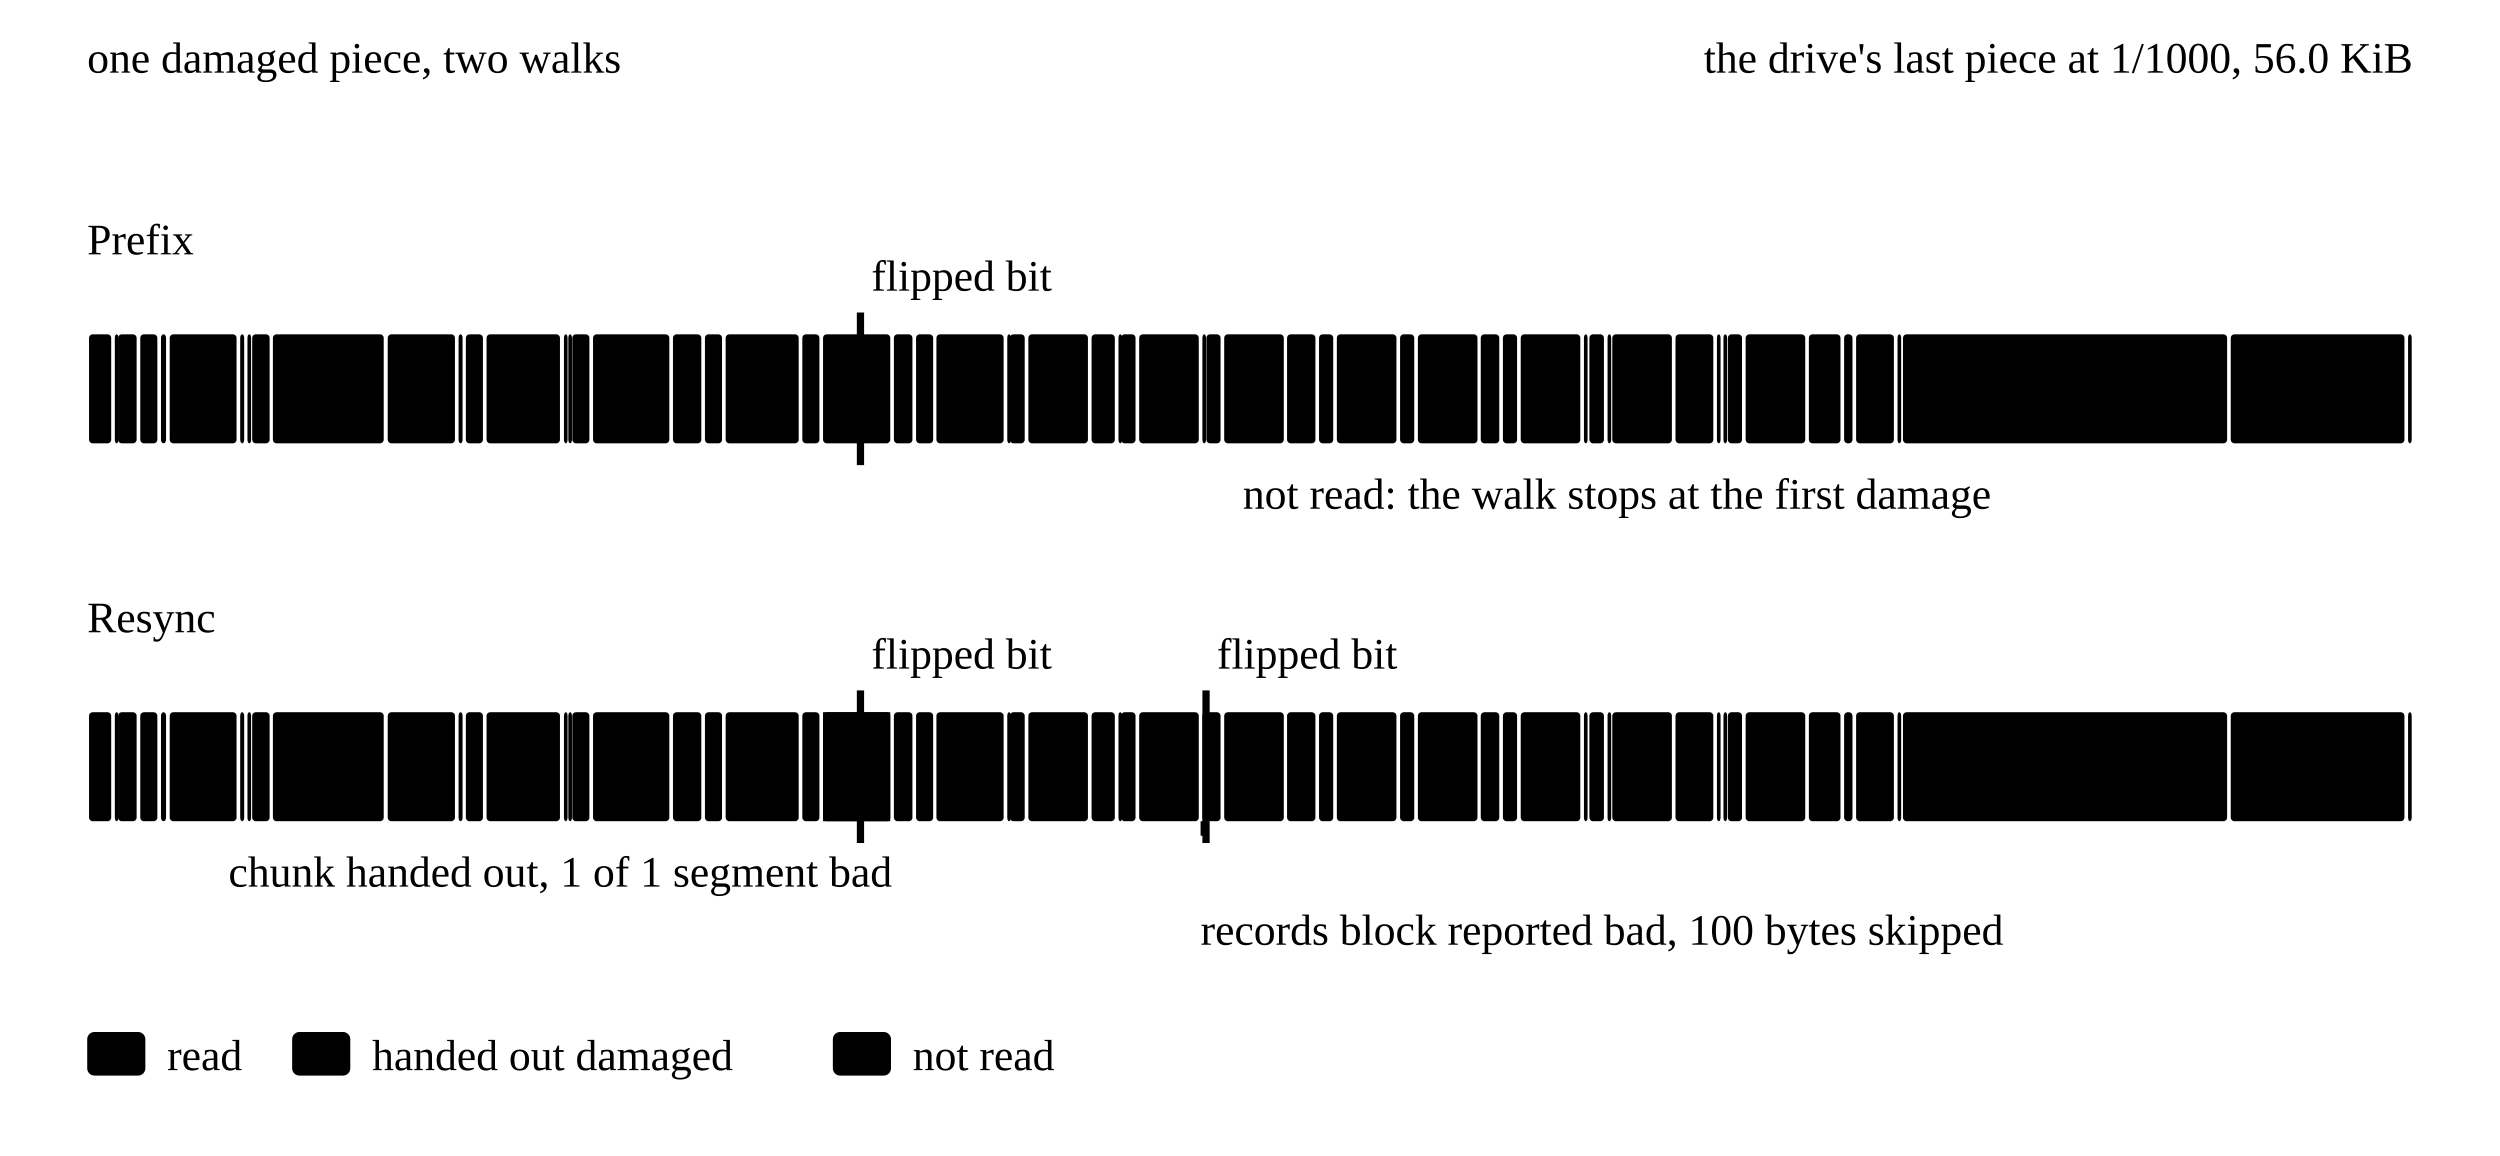
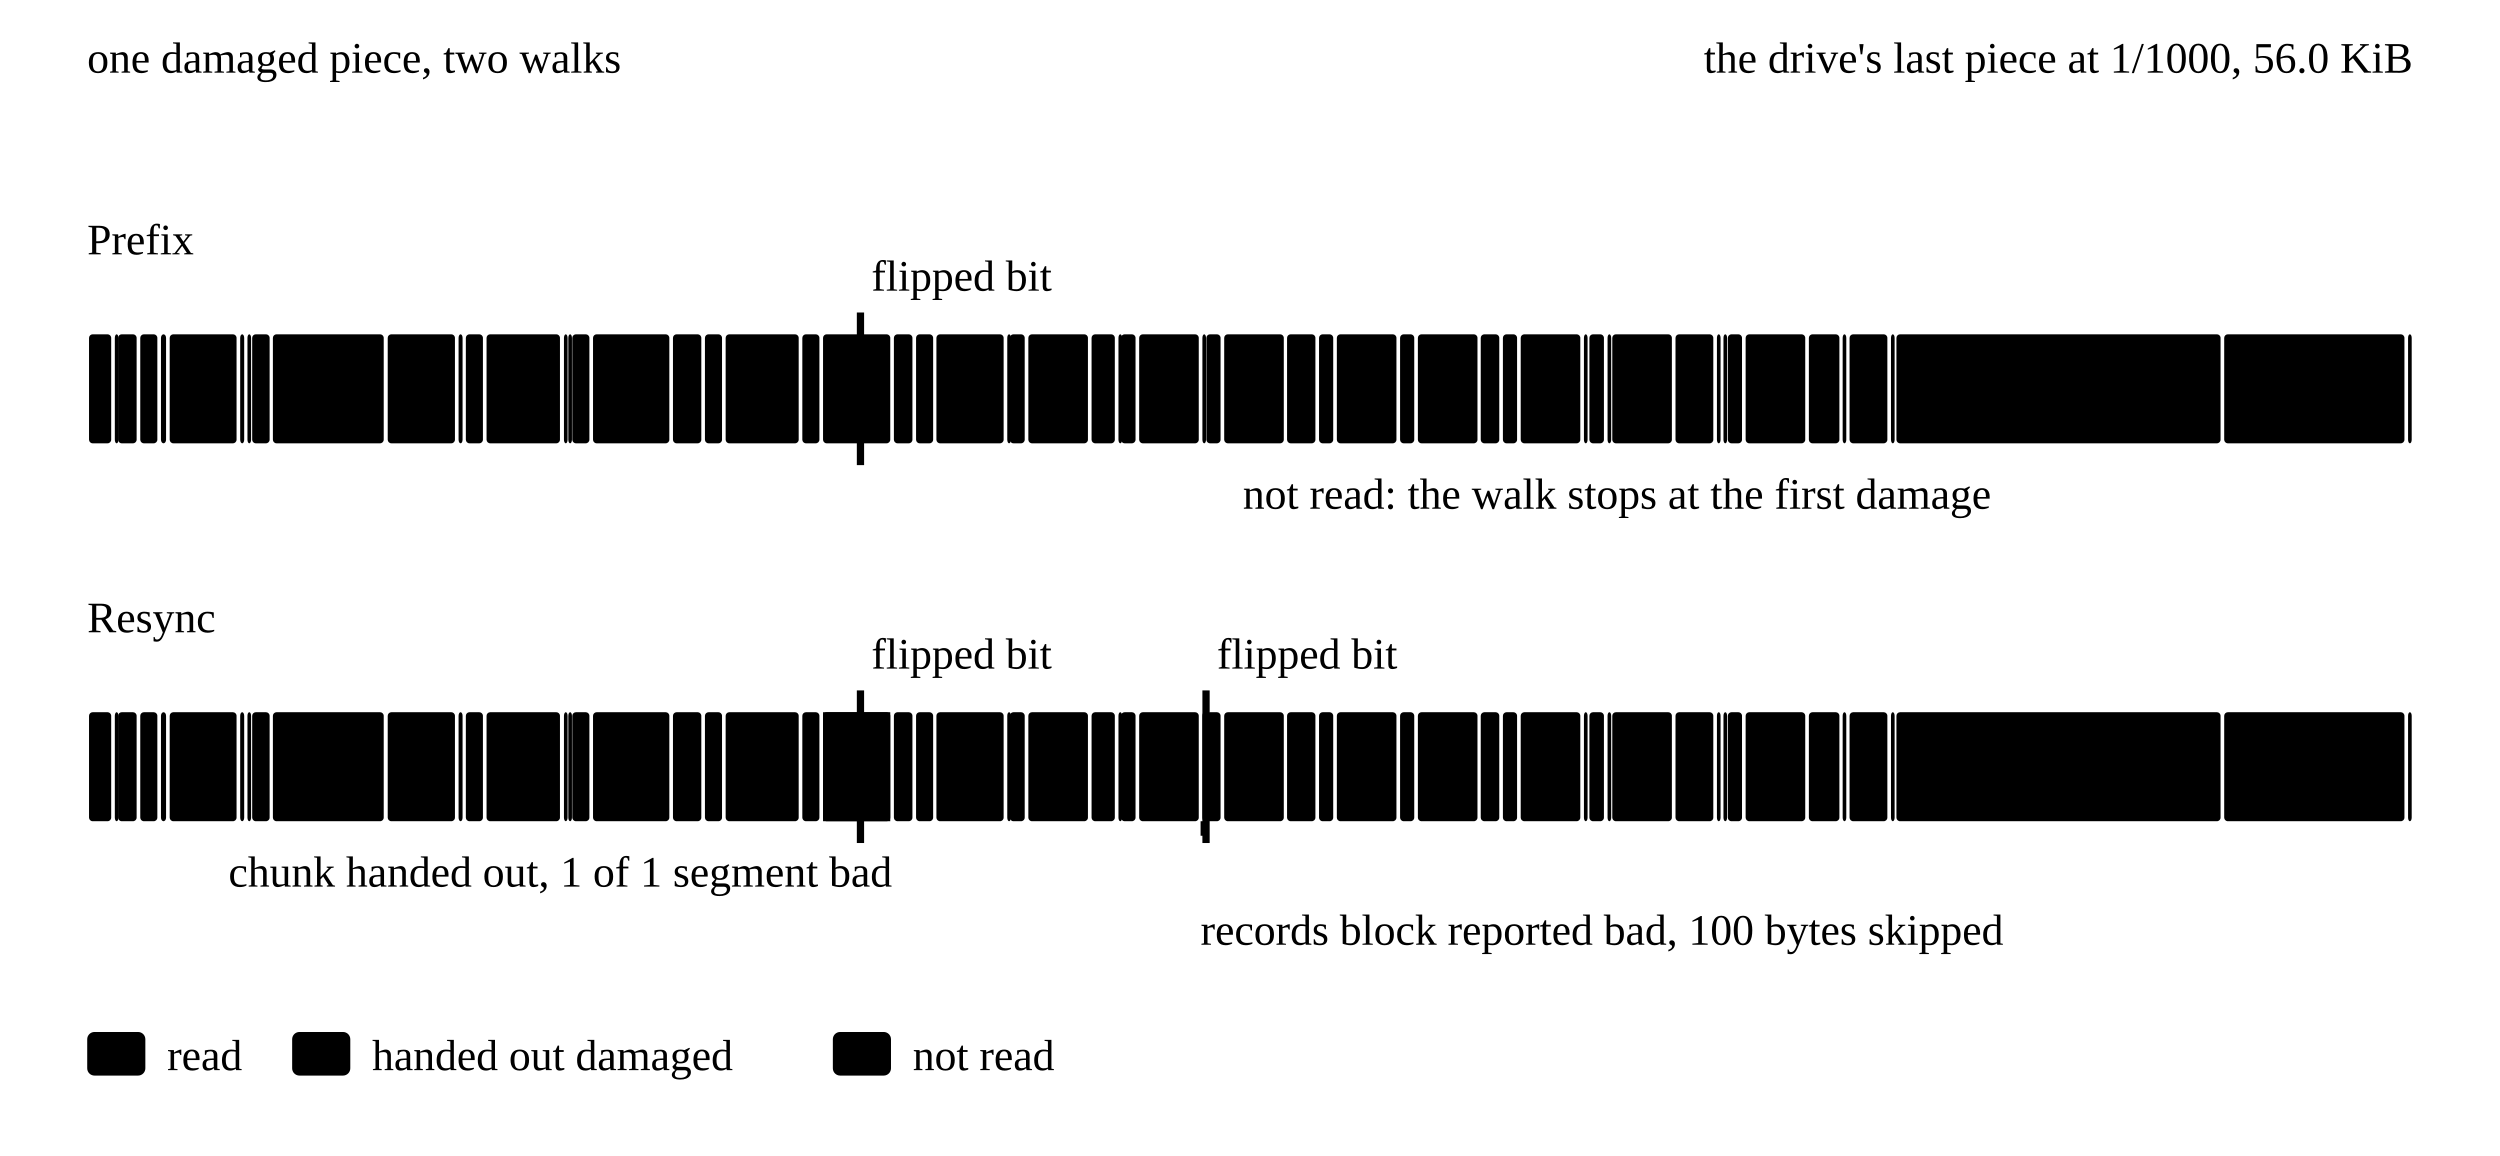
<svg xmlns="http://www.w3.org/2000/svg" class="ww-svg" viewBox="0 0 688 318" width="688" height="318" role="img" aria-label="One piece of 56.0 KiB with two damaged blocks, walked twice: Prefix reads the blocks before the first damage and stops; Resync hands out the chunk with the damaged payload marked, reports the bad records block, skips to the next block and reads on to the end">
  <text x="24.0" y="20.0" text-anchor="start" class="strong">one damaged piece, two walks</text>
  <text x="664.0" y="20.0" text-anchor="end" class="soft small">the drive's last piece at 1/1000, 56.0 KiB</text>
  <text x="24.0" y="70.0" text-anchor="start" class="small strong">Prefix</text>
  <text x="24.0" y="174.0" text-anchor="start" class="small strong">Resync</text>
  <rect x="24.5" y="92.0" width="6.1" height="30.0" rx="1" class="tint-green" />
  <rect x="31.6" y="92.0" width="1.0" height="30.0" rx="1" class="tint-purple" />
  <rect x="32.5" y="92.0" width="5.1" height="30.0" rx="1" class="tint-purple" />
  <rect x="38.6" y="92.0" width="4.7" height="30.0" rx="1" class="tint-blue" />
  <rect x="44.3" y="92.0" width="1.4" height="30.0" rx="1" class="tint-purple" />
  <rect x="46.7" y="92.0" width="18.4" height="30.0" rx="1" class="tint-blue" />
  <rect x="66.1" y="92.0" width="1.1" height="30.0" rx="1" class="tint-purple" />
  <rect x="68.1" y="92.0" width="1.0" height="30.0" rx="1" class="tint-purple" />
  <rect x="69.4" y="92.0" width="4.8" height="30.0" rx="1" class="tint-blue" />
  <rect x="75.1" y="92.0" width="30.5" height="30.0" rx="1" class="tint-amber" />
  <rect x="106.7" y="92.0" width="18.5" height="30.0" rx="1" class="tint-blue" />
  <rect x="126.2" y="92.0" width="1.1" height="30.0" rx="1" class="tint-amber" />
  <rect x="128.2" y="92.0" width="4.7" height="30.0" rx="1" class="tint-blue" />
  <rect x="133.9" y="92.0" width="20.2" height="30.0" rx="1" class="tint-blue" />
  <rect x="155.2" y="92.0" width="1.0" height="30.0" rx="1" class="tint-purple" />
  <rect x="156.4" y="92.0" width="1.0" height="30.0" rx="1" class="tint-blue" />
  <rect x="157.5" y="92.0" width="4.7" height="30.0" rx="1" class="tint-blue" />
  <rect x="163.2" y="92.0" width="21.0" height="30.0" rx="1" class="tint-blue" />
  <rect x="185.2" y="92.0" width="7.8" height="30.0" rx="1" class="tint-amber" />
  <rect x="194.0" y="92.0" width="4.7" height="30.0" rx="1" class="tint-blue" />
  <rect x="199.7" y="92.0" width="20.1" height="30.0" rx="1" class="tint-blue" />
  <rect x="220.8" y="92.0" width="4.7" height="30.0" rx="1" class="tint-blue" />
  <rect x="226.5" y="92.0" width="18.5" height="30.0" rx="1" class="faint" />
  <rect x="246.0" y="92.0" width="5.1" height="30.0" rx="1" class="faint" />
  <rect x="252.1" y="92.0" width="4.7" height="30.0" rx="1" class="faint" />
  <rect x="257.7" y="92.0" width="18.5" height="30.0" rx="1" class="faint" />
  <rect x="277.2" y="92.0" width="1.0" height="30.0" rx="1" class="faint" />
  <rect x="277.9" y="92.0" width="4.1" height="30.0" rx="1" class="faint" />
  <rect x="283.0" y="92.0" width="16.4" height="30.0" rx="1" class="faint" />
  <rect x="300.4" y="92.0" width="6.4" height="30.0" rx="1" class="faint" />
  <rect x="307.8" y="92.0" width="1.0" height="30.0" rx="1" class="faint" />
  <rect x="308.5" y="92.0" width="4.0" height="30.0" rx="1" class="faint" />
  <rect x="313.5" y="92.0" width="16.4" height="30.0" rx="1" class="faint" />
  <rect x="330.9" y="92.0" width="1.0" height="30.0" rx="1" class="faint" />
  <rect x="332.0" y="92.0" width="3.9" height="30.0" rx="1" class="faint" />
  <rect x="336.9" y="92.0" width="16.4" height="30.0" rx="1" class="faint" />
  <rect x="354.2" y="92.0" width="7.8" height="30.0" rx="1" class="faint" />
  <rect x="363.0" y="92.0" width="3.9" height="30.0" rx="1" class="faint" />
  <rect x="367.9" y="92.0" width="16.4" height="30.0" rx="1" class="faint" />
  <rect x="385.3" y="92.0" width="3.9" height="30.0" rx="1" class="faint" />
  <rect x="390.2" y="92.0" width="16.4" height="30.0" rx="1" class="faint" />
  <rect x="407.5" y="92.0" width="5.1" height="30.0" rx="1" class="faint" />
  <rect x="413.6" y="92.0" width="3.9" height="30.0" rx="1" class="faint" />
  <rect x="418.5" y="92.0" width="16.4" height="30.0" rx="1" class="faint" />
  <rect x="435.9" y="92.0" width="1.0" height="30.0" rx="1" class="faint" />
  <rect x="437.4" y="92.0" width="4.0" height="30.0" rx="1" class="faint" />
  <rect x="442.4" y="92.0" width="1.0" height="30.0" rx="1" class="faint" />
  <rect x="443.7" y="92.0" width="16.4" height="30.0" rx="1" class="faint" />
  <rect x="461.1" y="92.0" width="10.4" height="30.0" rx="1" class="faint" />
  <rect x="472.5" y="92.0" width="1.0" height="30.0" rx="1" class="faint" />
  <rect x="474.3" y="92.0" width="1.0" height="30.0" rx="1" class="faint" />
  <rect x="475.5" y="92.0" width="3.9" height="30.0" rx="1" class="faint" />
  <rect x="480.4" y="92.0" width="16.4" height="30.0" rx="1" class="faint" />
-   <rect x="497.8" y="92.0" width="8.7" height="30.0" rx="1" class="faint" />
-   <rect x="507.5" y="92.0" width="2.3" height="30.0" rx="1" class="faint" />
-   <rect x="510.8" y="92.0" width="10.4" height="30.0" rx="1" class="faint" />
-   <rect x="522.2" y="92.0" width="1.0" height="30.0" rx="1" class="faint" />
-   <rect x="523.7" y="92.0" width="89.2" height="30.0" rx="1" class="faint" />
-   <rect x="613.9" y="92.0" width="47.8" height="30.0" rx="1" class="faint" />
+   <rect x="497.8" y="92.0" width="8.4" height="30.0" rx="1" class="faint" />
+   <rect x="507.1" y="92.0" width="1.0" height="30.0" rx="1" class="faint" />
+   <rect x="509.0" y="92.0" width="10.4" height="30.0" rx="1" class="faint" />
+   <rect x="520.4" y="92.0" width="1.0" height="30.0" rx="1" class="faint" />
+   <rect x="521.9" y="92.0" width="89.2" height="30.0" rx="1" class="faint" />
+   <rect x="612.1" y="92.0" width="49.6" height="30.0" rx="1" class="faint" />
  <rect x="662.7" y="92.0" width="1.0" height="30.0" rx="1" class="faint" />
  <rect x="235.8" y="86.0" width="2.0" height="42.0" rx="0" class="tint-accent" />
  <path d="M235.8 82.0 V128.0" class="accent-line" />
  <text x="239.8" y="80.0" text-anchor="start" class="small accent">flipped bit</text>
  <text x="445.0" y="140.0" text-anchor="middle" class="soft small">not read: the walk stops at the first damage</text>
  <rect x="24.5" y="196.0" width="6.1" height="30.0" rx="1" class="tint-green" />
  <rect x="31.6" y="196.0" width="1.0" height="30.0" rx="1" class="tint-purple" />
  <rect x="32.5" y="196.0" width="5.1" height="30.0" rx="1" class="tint-purple" />
  <rect x="38.6" y="196.0" width="4.7" height="30.0" rx="1" class="tint-blue" />
  <rect x="44.3" y="196.0" width="1.4" height="30.0" rx="1" class="tint-purple" />
  <rect x="46.7" y="196.0" width="18.4" height="30.0" rx="1" class="tint-blue" />
  <rect x="66.1" y="196.0" width="1.1" height="30.0" rx="1" class="tint-purple" />
  <rect x="68.1" y="196.0" width="1.0" height="30.0" rx="1" class="tint-purple" />
  <rect x="69.4" y="196.0" width="4.8" height="30.0" rx="1" class="tint-blue" />
  <rect x="75.1" y="196.0" width="30.5" height="30.0" rx="1" class="tint-amber" />
  <rect x="106.7" y="196.0" width="18.5" height="30.0" rx="1" class="tint-blue" />
  <rect x="126.2" y="196.0" width="1.1" height="30.0" rx="1" class="tint-amber" />
  <rect x="128.2" y="196.0" width="4.7" height="30.0" rx="1" class="tint-blue" />
  <rect x="133.9" y="196.0" width="20.2" height="30.0" rx="1" class="tint-blue" />
  <rect x="155.2" y="196.0" width="1.0" height="30.0" rx="1" class="tint-purple" />
  <rect x="156.4" y="196.0" width="1.0" height="30.0" rx="1" class="tint-blue" />
  <rect x="157.5" y="196.0" width="4.7" height="30.0" rx="1" class="tint-blue" />
  <rect x="163.2" y="196.0" width="21.0" height="30.0" rx="1" class="tint-blue" />
  <rect x="185.2" y="196.0" width="7.8" height="30.0" rx="1" class="tint-amber" />
  <rect x="194.0" y="196.0" width="4.7" height="30.0" rx="1" class="tint-blue" />
  <rect x="199.7" y="196.0" width="20.1" height="30.0" rx="1" class="tint-blue" />
  <rect x="220.8" y="196.0" width="4.7" height="30.0" rx="1" class="tint-blue" />
  <rect x="226.5" y="196.0" width="18.5" height="30.0" rx="1" class="tint-accent" />
  <path d="M226.5 196.0 h18.5 v30 h-18.5 Z" class="thin dash" />
  <rect x="246.0" y="196.0" width="5.1" height="30.0" rx="1" class="tint-amber" />
  <rect x="252.1" y="196.0" width="4.7" height="30.0" rx="1" class="tint-blue" />
  <rect x="257.7" y="196.0" width="18.5" height="30.0" rx="1" class="tint-blue" />
  <rect x="277.2" y="196.0" width="1.0" height="30.0" rx="1" class="tint-purple" />
  <rect x="277.9" y="196.0" width="4.1" height="30.0" rx="1" class="tint-blue" />
  <rect x="283.0" y="196.0" width="16.4" height="30.0" rx="1" class="tint-blue" />
  <rect x="300.4" y="196.0" width="6.4" height="30.0" rx="1" class="tint-amber" />
  <rect x="307.8" y="196.0" width="1.0" height="30.0" rx="1" class="tint-purple" />
  <rect x="308.5" y="196.0" width="4.0" height="30.0" rx="1" class="tint-blue" />
  <rect x="313.5" y="196.0" width="16.4" height="30.0" rx="1" class="tint-blue" />
  <rect x="330.9" y="196.0" width="1.0" height="30.0" rx="1" class="faint" />
  <rect x="332.0" y="196.0" width="3.9" height="30.0" rx="1" class="tint-blue" />
  <rect x="336.9" y="196.0" width="16.4" height="30.0" rx="1" class="tint-blue" />
  <rect x="354.2" y="196.0" width="7.8" height="30.0" rx="1" class="tint-amber" />
  <rect x="363.0" y="196.0" width="3.9" height="30.0" rx="1" class="tint-blue" />
  <rect x="367.9" y="196.0" width="16.4" height="30.0" rx="1" class="tint-blue" />
  <rect x="385.3" y="196.0" width="3.9" height="30.0" rx="1" class="tint-blue" />
  <rect x="390.2" y="196.0" width="16.4" height="30.0" rx="1" class="tint-blue" />
  <rect x="407.5" y="196.0" width="5.1" height="30.0" rx="1" class="tint-amber" />
  <rect x="413.6" y="196.0" width="3.9" height="30.0" rx="1" class="tint-blue" />
  <rect x="418.5" y="196.0" width="16.4" height="30.0" rx="1" class="tint-blue" />
  <rect x="435.9" y="196.0" width="1.0" height="30.0" rx="1" class="tint-purple" />
  <rect x="437.4" y="196.0" width="4.0" height="30.0" rx="1" class="tint-blue" />
  <rect x="442.4" y="196.0" width="1.0" height="30.0" rx="1" class="tint-purple" />
  <rect x="443.7" y="196.0" width="16.4" height="30.0" rx="1" class="tint-blue" />
  <rect x="461.1" y="196.0" width="10.4" height="30.0" rx="1" class="tint-amber" />
  <rect x="472.5" y="196.0" width="1.0" height="30.0" rx="1" class="tint-purple" />
  <rect x="474.3" y="196.0" width="1.0" height="30.0" rx="1" class="tint-purple" />
  <rect x="475.5" y="196.0" width="3.9" height="30.0" rx="1" class="tint-blue" />
  <rect x="480.4" y="196.0" width="16.4" height="30.0" rx="1" class="tint-blue" />
-   <rect x="497.8" y="196.0" width="8.7" height="30.0" rx="1" class="tint-teal" />
-   <rect x="507.5" y="196.0" width="2.3" height="30.0" rx="1" class="tint-teal" />
-   <rect x="510.8" y="196.0" width="10.4" height="30.0" rx="1" class="tint-amber" />
-   <rect x="522.2" y="196.0" width="1.0" height="30.0" rx="1" class="tint-teal" />
-   <rect x="523.7" y="196.0" width="89.2" height="30.0" rx="1" class="tint-green" />
-   <rect x="613.9" y="196.0" width="47.8" height="30.0" rx="1" class="tint-green" />
+   <rect x="497.8" y="196.0" width="8.4" height="30.0" rx="1" class="tint-teal" />
+   <rect x="507.1" y="196.0" width="1.0" height="30.0" rx="1" class="tint-teal" />
+   <rect x="509.0" y="196.0" width="10.4" height="30.0" rx="1" class="tint-amber" />
+   <rect x="520.4" y="196.0" width="1.0" height="30.0" rx="1" class="tint-teal" />
+   <rect x="521.9" y="196.0" width="89.2" height="30.0" rx="1" class="tint-green" />
+   <rect x="612.1" y="196.0" width="49.6" height="30.0" rx="1" class="tint-green" />
  <rect x="662.7" y="196.0" width="1.0" height="30.0" rx="1" class="tint-green" />
  <rect x="235.8" y="190.0" width="2.0" height="42.0" rx="0" class="tint-accent" />
  <path d="M235.8 186.0 V232.0" class="accent-line" />
  <text x="239.8" y="184.0" text-anchor="start" class="small accent">flipped bit</text>
  <rect x="330.9" y="190.0" width="2.0" height="42.0" rx="0" class="tint-accent" />
  <path d="M330.9 186.0 V232.0" class="accent-line" />
  <text x="334.9" y="184.0" text-anchor="start" class="small accent">flipped bit</text>
  <path d="M330.4 226.0 v4 H331.5 v-4" class="thin" />
  <text x="245.5" y="244.0" text-anchor="end" class="small">chunk handed out, 1 of 1 segment bad</text>
  <text x="330.4" y="260.0" text-anchor="start" class="small">records block reported bad, 100 bytes skipped</text>
  <rect x="24.0" y="284.0" width="16.0" height="12.0" rx="2" class="tint-blue" />
  <text x="46.0" y="294.5" text-anchor="start" class="small">read</text>
  <rect x="80.4" y="284.0" width="16.0" height="12.0" rx="2" class="tint-accent" />
  <text x="102.4" y="294.5" text-anchor="start" class="small">handed out damaged</text>
  <rect x="229.2" y="284.0" width="16.0" height="12.0" rx="2" class="faint" />
  <text x="251.2" y="294.5" text-anchor="start" class="small">not read</text>
</svg>
